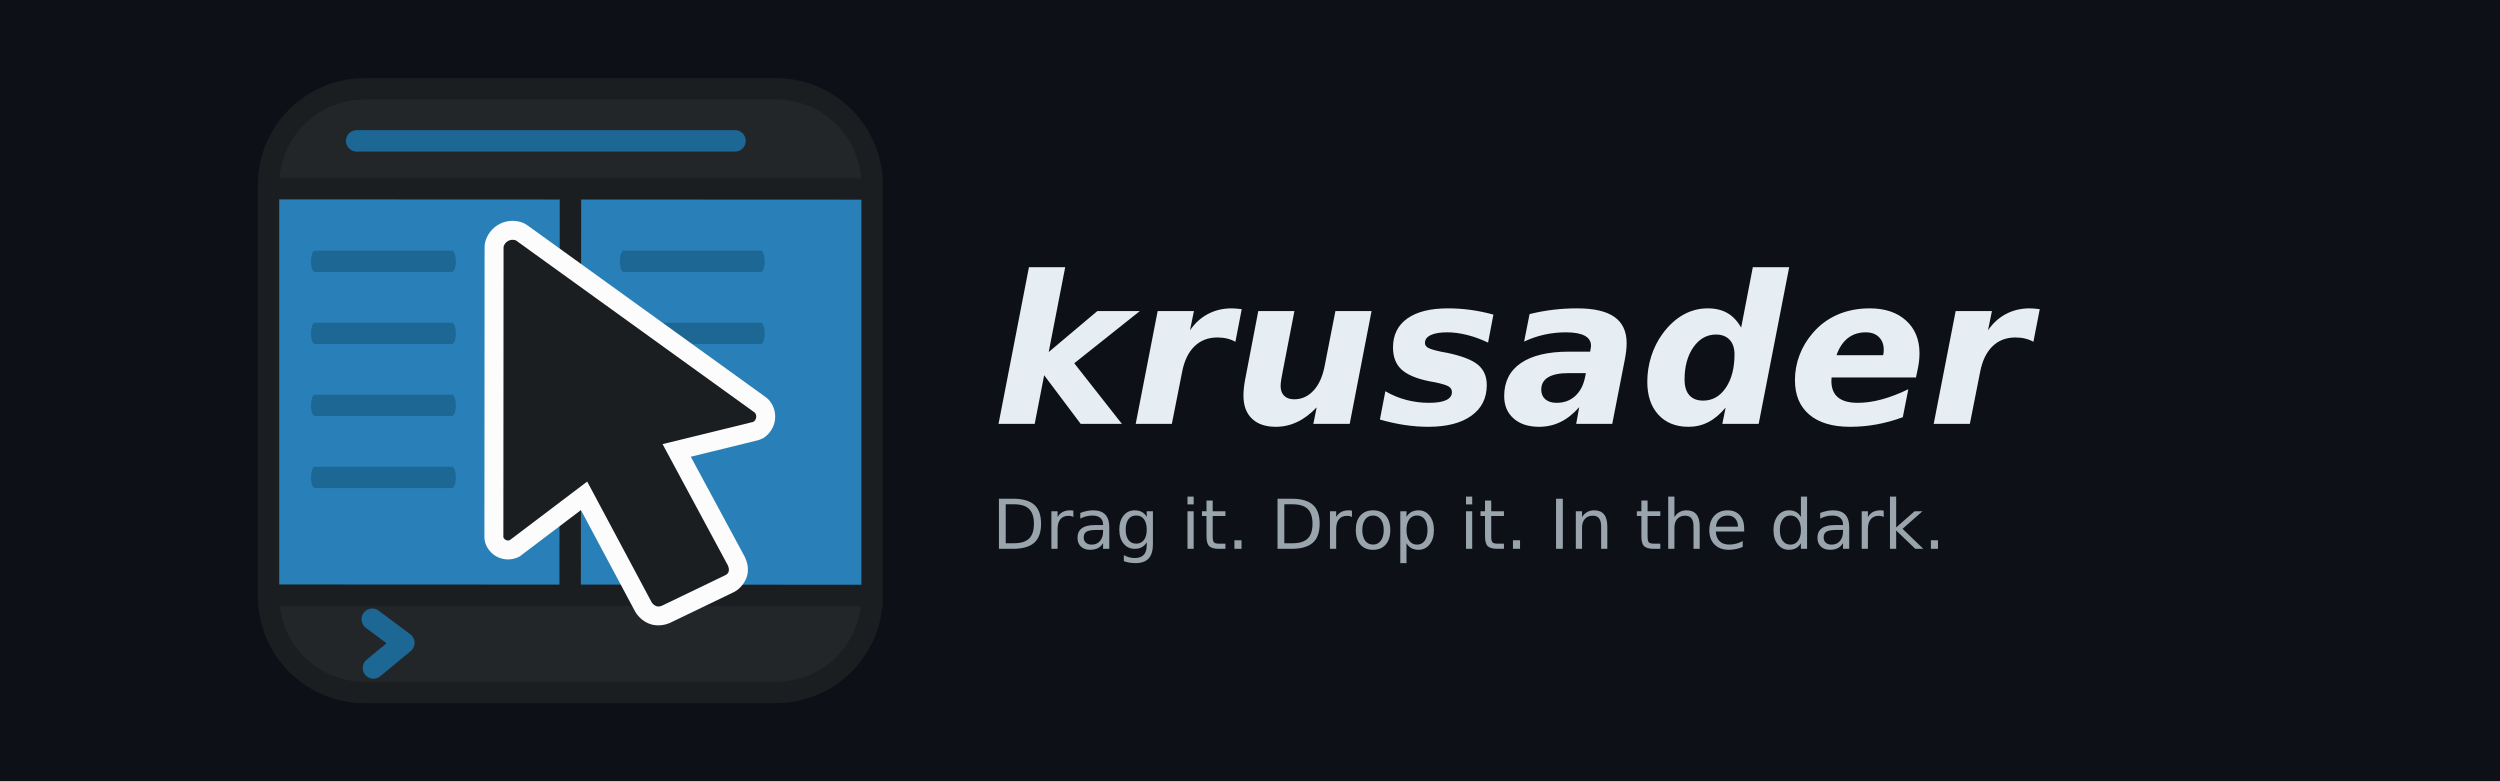
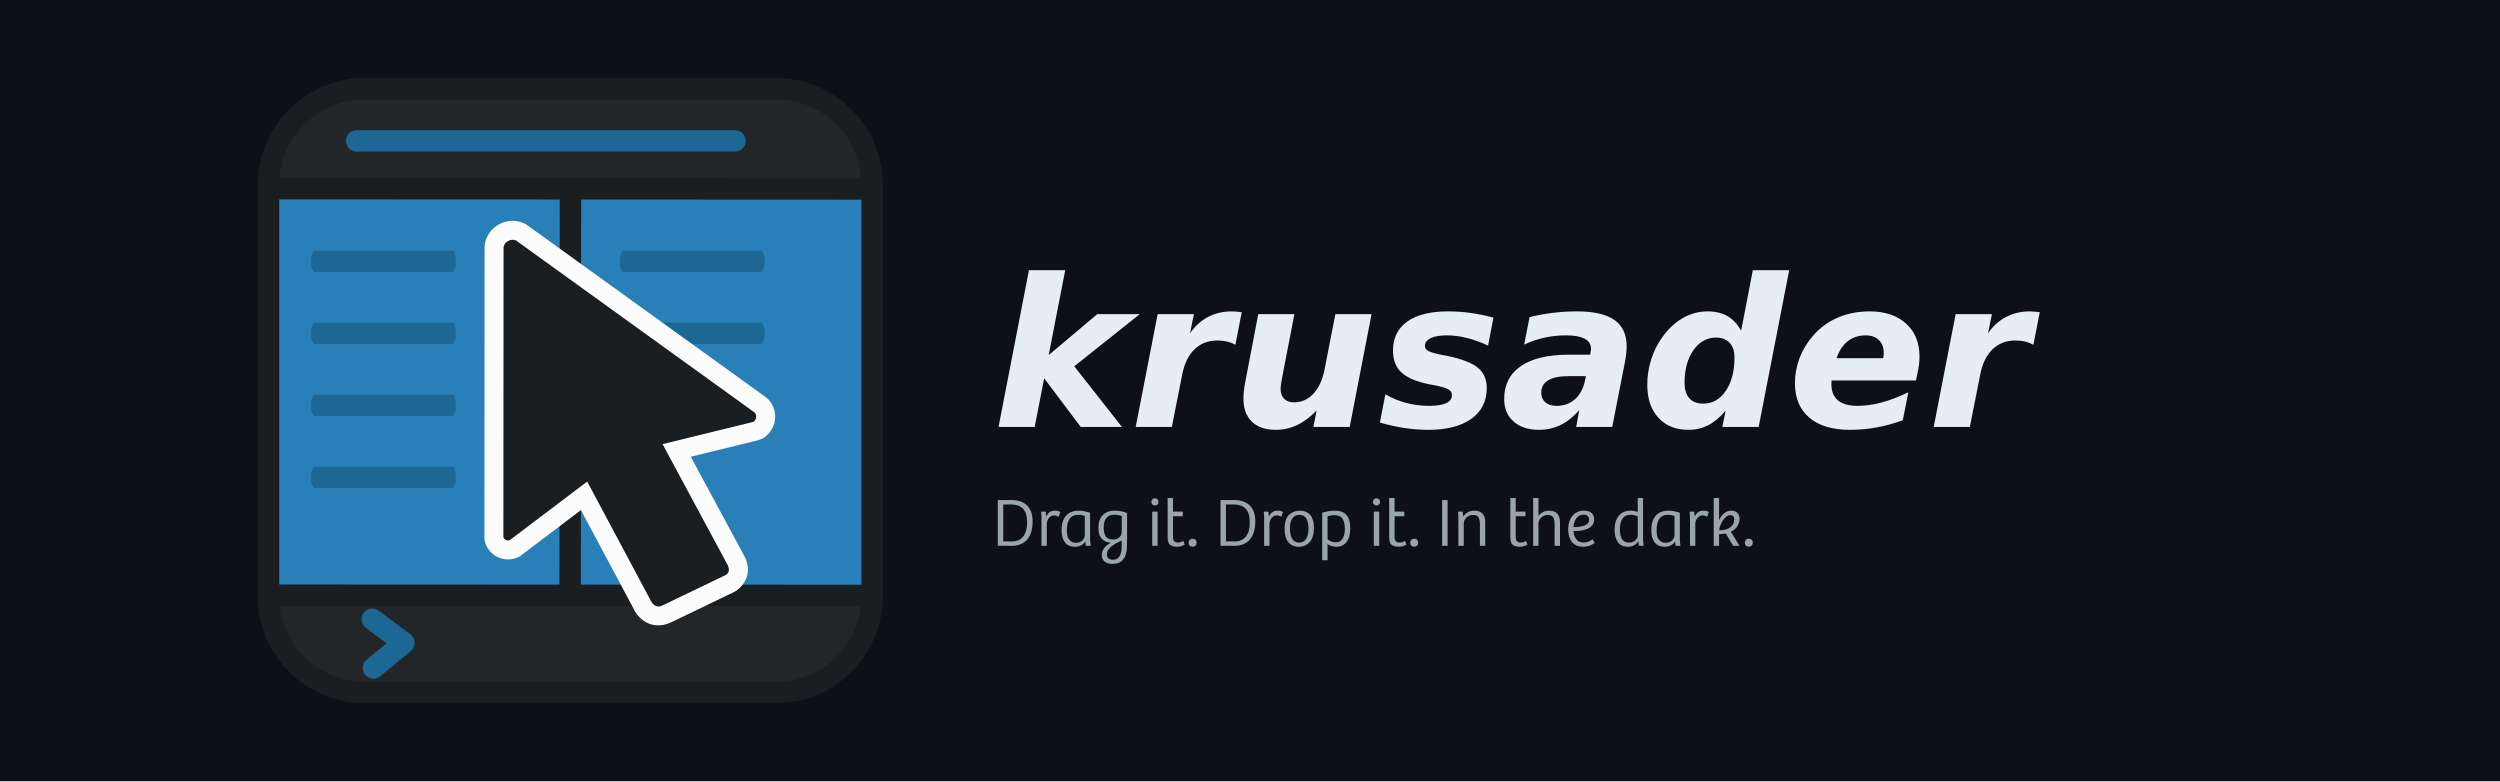
<svg xmlns="http://www.w3.org/2000/svg" width="1600" height="500" viewBox="0 0 1600 500" role="img" aria-label="Krusader">
  <rect width="1600" height="500" fill="#0d1117" />
  <svg x="165.0" y="50.0" width="400" height="400" viewBox="0 0 200 200">
    <defs id="defs3" />
    <path d="M 1.356,168.25 C 1.356,168.25 18.611,194 18.611,194 L 181.765,194 C 181.765,194 197.823,168.25 197.823,168.25 L 1.356,168.25 z" id="path2986" style="fill:#232629" />
    <path d="M 196.573,36.316 L 3.419,36.316 L 3.419,165.44 L 196.573,165.44 L 196.573,36.316 z" id="path2988" style="fill:#2980b9" />
    <path d="M 18.486,5.427 C 18.486,5.427 1.919,33.234 1.919,33.234 L 198.323,33.234 C 198.323,33.234 180.515,5.427 180.515,5.427 L 18.486,5.427 z" id="path2990" style="fill:#232629" />
    <path d="M 31.685,16.653 C 30.45,16.635 29.3,17.285 28.677,18.352 C 28.054,19.42 28.054,20.74 28.677,21.807 C 29.3,22.875 30.45,23.524 31.685,23.507 L 152.659,23.507 C 153.895,23.524 155.044,22.875 155.667,21.807 C 156.29,20.74 156.29,19.42 155.667,18.352 C 155.044,17.285 153.895,16.635 152.659,16.653 L 31.685,16.653 z" id="path2992" style="fill:#1d6794" />
    <path d="M 34.236,0 C 15.328,0 0,15.327 0,34.234 L 0,165.766 C 0,184.673 15.328,200 34.236,200 L 165.764,200 C 184.672,200 200,184.673 200,165.766 L 200,34.234 C 200,15.327 184.672,0 165.764,0 L 34.236,0 z M 34.236,6.854 L 165.764,6.854 C 180.25,6.854 191.926,17.854 193.035,32.033 L 6.965,31.947 C 8.113,17.809 19.779,6.854 34.236,6.854 z M 6.854,38.801 L 96.616,38.843 L 96.522,162.073 L 6.854,162.03 L 6.854,38.801 z M 103.47,38.843 L 193.146,38.886 L 193.146,162.116 L 103.376,162.073 L 103.47,38.843 z M 7.034,168.884 L 192.949,168.97 C 191.382,182.662 179.907,193.146 165.764,193.146 L 34.236,193.146 C 20.063,193.146 8.562,182.619 7.034,168.884 z" id="path2994" style="fill:#1b1e20;fill-rule:evenodd" />
    <path d="M 36.455,169.737 C 35.003,169.807 33.754,170.786 33.338,172.179 C 32.921,173.571 33.429,175.075 34.605,175.931 L 41.193,180.848 L 34.819,186.108 C 33.359,187.315 33.154,189.476 34.36,190.936 C 35.567,192.396 37.728,192.601 39.188,191.394 L 48.921,183.35 C 49.732,182.68 50.191,181.676 50.166,180.624 C 50.141,179.573 49.635,178.591 48.792,177.961 L 38.7,170.439 C 38.058,169.947 37.263,169.699 36.455,169.737 z" id="path2996" style="fill:#1d6794" />
    <path d="M 18.272,55.195 C 17.824,55.178 17.407,55.827 17.182,56.895 C 16.956,57.962 16.956,59.282 17.182,60.35 C 17.407,61.417 17.824,62.067 18.272,62.049 L 62.116,62.049 C 62.564,62.067 62.98,61.417 63.206,60.35 C 63.432,59.282 63.432,57.962 63.206,56.895 C 62.98,55.827 62.564,55.178 62.116,55.195 L 18.272,55.195 z" id="path2998" style="fill:#1d6794" />
    <path d="M 18.272,78.245 C 17.824,78.228 17.407,78.877 17.182,79.945 C 16.956,81.012 16.956,82.332 17.182,83.4 C 17.407,84.467 17.824,85.117 18.272,85.099 L 62.116,85.099 C 62.564,85.117 62.98,84.467 63.206,83.4 C 63.432,82.332 63.432,81.012 63.206,79.945 C 62.98,78.877 62.564,78.228 62.116,78.245 L 18.272,78.245 z" id="path3000" style="fill:#1d6794" />
    <path d="M 18.272,101.295 C 17.824,101.278 17.407,101.927 17.182,102.995 C 16.956,104.062 16.956,105.382 17.182,106.45 C 17.407,107.517 17.824,108.167 18.272,108.149 L 62.116,108.149 C 62.564,108.167 62.98,107.517 63.206,106.45 C 63.432,105.382 63.432,104.062 63.206,102.995 C 62.98,101.927 62.564,101.278 62.116,101.295 L 18.272,101.295 z" id="path3002" style="fill:#1d6794" />
    <path d="M 18.272,124.345 C 17.824,124.328 17.407,124.977 17.182,126.045 C 16.956,127.112 16.956,128.432 17.182,129.5 C 17.407,130.567 17.824,131.216 18.272,131.199 L 62.116,131.199 C 62.564,131.216 62.98,130.567 63.206,129.5 C 63.432,128.432 63.432,127.112 63.206,126.045 C 62.98,124.977 62.564,124.328 62.116,124.345 L 18.272,124.345 z" id="path3004" style="fill:#1d6794" />
    <path d="M 117.087,55.195 C 116.639,55.178 116.223,55.827 115.997,56.895 C 115.771,57.962 115.771,59.282 115.997,60.35 C 116.223,61.417 116.639,62.067 117.087,62.049 L 160.931,62.049 C 161.379,62.067 161.796,61.417 162.021,60.35 C 162.247,59.282 162.247,57.962 162.021,56.895 C 161.796,55.827 161.379,55.178 160.931,55.195 L 117.087,55.195 z" id="path3006" style="fill:#1d6794" />
    <path d="M 117.087,78.245 C 116.639,78.228 116.223,78.877 115.997,79.945 C 115.771,81.012 115.771,82.332 115.997,83.4 C 116.223,84.467 116.639,85.117 117.087,85.099 L 160.931,85.099 C 161.379,85.117 161.796,84.467 162.021,83.4 C 162.247,82.332 162.247,81.012 162.021,79.945 C 161.796,78.877 161.379,78.228 160.931,78.245 L 117.087,78.245 z" id="path3008" style="fill:#1d6794" />
    <path d="M 82.067,45.686 C 81.486,45.652 80.882,45.668 80.239,45.76 C 79.585,45.855 79,46.011 78.497,46.189 C 77.938,46.388 77.41,46.64 76.919,46.931 C 76.441,47.215 75.968,47.554 75.522,47.95 C 75.077,48.346 74.685,48.775 74.346,49.218 C 74.051,49.603 73.72,50.088 73.415,50.704 C 73.119,51.303 72.924,51.86 72.784,52.384 C 72.653,52.878 72.585,53.387 72.581,53.898 C 72.577,54.412 72.574,54.901 72.57,55.364 C 72.57,55.364 72.513,145.978 72.513,145.978 C 72.513,146.228 72.506,146.523 72.506,146.866 C 72.507,147.504 72.608,148.138 72.805,148.745 C 72.28,147.133 72.25,147.212 72.87,148.946 C 73.225,149.946 73.762,150.781 74.355,151.449 C 74.949,152.117 75.723,152.757 76.673,153.226 C 77.595,153.682 78.591,153.94 79.612,154 C 80.633,154.06 81.681,153.909 82.615,153.577 C 84.587,152.877 84.775,152.569 83.309,153.261 C 83.634,153.11 83.944,152.93 84.237,152.724 C 84.801,152.322 84.762,152.394 84.238,152.709 C 84.341,152.642 84.441,152.572 84.539,152.499 C 84.633,152.428 84.744,152.342 84.873,152.245 C 84.873,152.245 103.399,138.224 103.399,138.224 C 103.399,138.224 120.715,170.653 120.715,170.653 C 120.87,170.949 121.049,171.231 121.25,171.497 C 122.218,172.771 123.68,174.127 125.811,174.782 C 127.942,175.436 130.455,175.064 132.244,174.152 C 139.083,170.85 145.519,167.766 152.375,164.456 C 152.435,164.426 152.495,164.394 152.555,164.361 C 154.628,163.272 156.393,160.764 156.726,158.561 C 157.058,156.359 156.517,154.684 155.895,153.34 C 155.836,153.212 155.772,153.087 155.704,152.964 C 155.704,152.964 138.549,121.153 138.549,121.153 C 138.549,121.153 151.968,117.864 158.679,116.22 C 159.069,116.124 159.485,116.02 159.92,115.913 C 160.506,115.772 161.067,115.544 161.586,115.237 C 161.028,115.569 161.599,115.462 162.837,114.361 C 163.607,113.677 164.248,112.84 164.715,111.897 C 164.901,111.52 165.122,111.026 165.289,110.397 C 165.447,109.807 165.516,109.266 165.544,108.779 C 165.573,108.294 165.569,107.749 165.482,107.143 C 165.389,106.499 165.228,105.989 165.087,105.593 C 164.683,104.455 164.136,103.705 163.789,103.268 C 163.443,102.834 163.038,102.45 162.588,102.126 C 162.273,101.898 161.968,101.68 161.67,101.464 C 161.67,101.464 87.353,47.874 87.353,47.874 C 86.98,47.605 86.597,47.335 86.209,47.055 C 85.828,46.779 85.416,46.548 84.981,46.367 C 85.096,46.414 84.731,46.206 83.865,45.974 C 83.257,45.812 82.647,45.72 82.067,45.686 z" id="path3010" style="fill:#fcfcfc" />
    <path d="M 81.707,51.738 C 81.501,51.726 81.297,51.733 81.1,51.762 C 80.904,51.79 80.714,51.84 80.531,51.905 C 80.349,51.97 80.175,52.052 80.01,52.15 C 79.845,52.247 79.691,52.359 79.548,52.486 C 79.405,52.613 79.276,52.754 79.159,52.906 C 79.043,53.058 78.936,53.22 78.85,53.394 C 78.764,53.568 78.696,53.756 78.645,53.948 C 78.641,54.434 78.641,54.921 78.638,55.408 C 78.638,55.408 78.576,145.978 78.576,145.978 C 78.576,146.275 78.573,146.571 78.573,146.868 C 78.577,146.88 78.576,146.895 78.58,146.908 C 78.648,147.1 78.755,147.272 78.889,147.423 C 79.022,147.573 79.181,147.7 79.364,147.79 C 79.547,147.881 79.753,147.936 79.969,147.949 C 80.186,147.962 80.392,147.93 80.584,147.862 C 80.634,147.845 80.67,147.804 80.717,147.781 C 80.775,147.74 80.835,147.679 80.892,147.649 C 81.003,147.565 81.115,147.482 81.226,147.398 C 81.226,147.398 105.403,129.1 105.403,129.1 C 105.403,129.1 126.079,167.825 126.079,167.825 C 126.955,168.979 128.104,169.454 129.487,168.749 C 129.487,168.749 149.735,158.993 149.735,158.993 C 150.944,158.358 150.949,157.09 150.391,155.884 C 150.391,155.884 129.521,117.118 129.521,117.118 C 129.521,117.118 157.237,110.325 157.237,110.325 C 157.65,110.224 158.063,110.126 158.475,110.025 C 158.586,109.958 158.71,109.913 158.806,109.828 C 159.002,109.654 159.163,109.444 159.281,109.207 C 159.339,109.088 159.391,108.963 159.426,108.832 C 159.461,108.701 159.481,108.563 159.489,108.422 C 159.497,108.282 159.494,108.143 159.474,108.008 C 159.455,107.874 159.419,107.744 159.374,107.619 C 159.298,107.405 159.174,107.218 159.035,107.043 C 158.728,106.821 158.421,106.6 158.115,106.379 C 158.115,106.379 83.803,52.797 83.803,52.797 C 83.423,52.522 83.043,52.246 82.662,51.972 C 82.543,51.923 82.427,51.866 82.301,51.832 C 82.11,51.781 81.912,51.75 81.707,51.738 z" id="path3012" style="fill:#1b1e20" />
  </svg>
-   <path d="M639.06 271.28L658.53 170.99L681.73 170.99L671.16 225.32L702.29 199.09L729.49 199.09L687.53 232.48L718.02 271.28L691.65 271.28L668.26 240.15L662.20 271.28M794.71 197.86L790.65 218.75Q788.27 217.39 785.37 216.68Q782.47 215.98 779.12 215.98Q770.29 215.98 764.45 221.65Q758.62 227.32 756.56 238.02L749.98 271.28L726.85 271.28L740.90 199.09L764.10 199.09L761.59 211.46Q766.16 204.63 773.03 200.99Q779.89 197.35 788.27 197.35Q789.49 197.35 791.04 197.48Q792.59 197.61 794.71 197.86M796.84 243.17L805.29 199.09L828.42 199.09L821.14 236.67Q820.37 240.34 819.98 242.92Q819.59 245.50 819.59 246.98Q819.59 251.04 821.85 253.29Q824.11 255.55 828.29 255.55Q835.45 255.55 840.61 250.01Q845.76 244.46 847.70 234.60L854.66 199.09L877.79 199.09L863.81 271.28L840.54 271.28L842.67 260.71Q836.74 266.96 830.23 270.05Q823.72 273.15 816.50 273.15Q806.64 273.15 801.22 267.92Q795.81 262.70 795.81 253.17Q795.81 250.91 796.07 248.40Q796.33 245.88 796.84 243.17M955.78 201.34L952.37 219.26Q945.60 216.04 938.90 214.36Q932.19 212.69 926.20 212.69Q919.37 212.69 915.66 214.46Q911.96 216.23 911.96 219.52Q911.96 221.45 914.02 222.61Q916.08 223.77 922.14 225.06L926.33 225.84Q940.31 228.80 945.92 233.47Q951.53 238.15 951.53 246.46Q951.53 259.03 941.67 266.09Q931.81 273.15 914.08 273.15Q906.67 273.15 898.94 271.99Q891.20 270.83 883.14 268.50L886.63 250.39Q892.88 254.07 900 255.94Q907.12 257.81 914.60 257.81Q921.88 257.81 925.55 256.07Q929.23 254.33 929.23 250.97Q929.23 248.65 927.17 247.36Q925.10 246.08 918.66 244.72L914.47 243.95Q902.09 241.37 896.81 236.34Q891.52 231.32 891.52 222.42Q891.52 210.37 900.64 203.86Q909.76 197.35 926.71 197.35Q934.13 197.35 941.31 198.35Q948.50 199.35 955.78 201.34M1014.95 238.79L1003.87 238.79Q995.23 238.79 990.81 241.47Q986.40 244.14 986.40 249.36Q986.40 253.29 989.01 255.55Q991.62 257.81 996.20 257.81Q1003.29 257.81 1008.05 253.52Q1012.82 249.23 1014.44 241.43L1014.95 238.79M1039.89 230.09L1031.84 271.28L1008.76 271.28L1010.70 260.58Q1005.03 267.02 998.71 270.08Q992.39 273.15 984.98 273.15Q974.73 273.15 968.71 267.83Q962.68 262.51 962.68 253.49Q962.68 239.69 973.35 232.38Q984.01 225.06 1004.12 225.06L1017.72 225.06L1017.98 223.26Q1018.17 222.36 1018.21 221.97Q1018.24 221.58 1018.24 221.26Q1018.24 217.01 1014.21 214.85Q1010.18 212.69 1002.25 212.69Q995.10 212.69 988.40 214.17Q981.69 215.65 975.44 218.62L978.92 201.02Q986.14 199.22 993.71 198.28Q1001.29 197.35 1009.41 197.35Q1025.46 197.35 1033.26 202.86Q1041.05 208.37 1041.05 219.65Q1041.05 221.84 1040.76 224.45Q1040.47 227.06 1039.89 230.09M1090.04 256.39Q1098.93 256.39 1104.51 248.20Q1110.08 240.02 1110.08 226.80Q1110.08 220.81 1106.96 217.46Q1103.83 214.11 1098.22 214.11Q1089.46 214.11 1083.79 222.20Q1078.12 230.28 1078.12 242.92Q1078.12 249.49 1081.18 252.94Q1084.24 256.39 1090.04 256.39M1114.34 209.66L1121.81 170.99L1145.08 170.99L1125.55 271.28L1102.29 271.28L1104.41 260.83Q1099.13 267.15 1093.33 270.15Q1087.53 273.15 1080.63 273.15Q1068.45 273.15 1061.36 265.41Q1054.27 257.68 1054.27 244.33Q1054.27 236.02 1056.75 228.16Q1059.23 220.29 1063.87 213.85Q1069.74 205.73 1077.12 201.54Q1084.50 197.35 1092.94 197.35Q1100.35 197.35 1105.54 200.35Q1110.73 203.34 1114.34 209.66M1227 237.89L1226.23 241.56L1172.22 241.56Q1172.22 241.95 1172.15 242.69Q1172.09 243.43 1172.09 243.82Q1172.09 250.84 1176.31 254.33Q1180.53 257.81 1188.97 257.81Q1196.26 257.81 1204.35 255.61Q1212.44 253.42 1221.33 249.10L1217.79 267.02Q1209.34 270.12 1201 271.63Q1192.65 273.15 1184.01 273.15Q1167.13 273.15 1157.94 265.35Q1148.76 257.55 1148.76 243.30Q1148.76 235.05 1151.69 227.29Q1154.62 219.52 1160.23 213.08Q1166.87 205.34 1176.12 201.34Q1185.37 197.35 1196.64 197.35Q1211.28 197.35 1219.88 205.15Q1228.48 212.95 1228.48 226.16Q1228.48 228.74 1228.13 231.61Q1227.78 234.47 1227 237.89M1175.38 227.32L1205.22 227.32Q1205.41 226.48 1205.51 225.61Q1205.60 224.74 1205.60 223.90Q1205.60 218.75 1202.51 215.72Q1199.42 212.69 1194.13 212.69Q1187.36 212.69 1182.63 216.39Q1177.89 220.10 1175.38 227.32M1305.44 197.86L1301.38 218.75Q1299 217.39 1296.10 216.68Q1293.20 215.98 1289.84 215.98Q1281.01 215.98 1275.18 221.65Q1269.35 227.32 1267.29 238.02L1260.71 271.28L1237.57 271.28L1251.62 199.09L1274.83 199.09L1272.31 211.46Q1276.89 204.63 1283.75 200.99Q1290.62 197.35 1299 197.35Q1300.22 197.35 1301.77 197.48Q1303.31 197.61 1305.44 197.86" fill="#e6edf3" />
-   <path d="M648.90 322.74L643.66 322.74L643.66 347.68L648.90 347.68Q655.54 347.68 658.62 344.67Q661.71 341.67 661.71 335.18Q661.71 328.73 658.62 325.74Q655.54 322.74 648.90 322.74M639.32 351.25L639.32 319.17L648.23 319.17Q657.56 319.17 661.92 323.05Q666.28 326.93 666.28 335.18Q666.28 343.47 661.90 347.36Q657.52 351.25 648.23 351.25M686.95 326.82L686.97 330.88Q686.30 330.50 685.52 330.31Q684.74 330.13 683.79 330.13Q680.44 330.13 678.65 332.31Q676.85 334.49 676.85 338.57L676.85 351.25L672.88 351.25L672.88 327.19L676.85 327.19L676.85 330.92Q678.10 328.73 680.10 327.67Q682.09 326.61 684.95 326.61Q685.36 326.61 685.85 326.66Q686.35 326.71 686.95 326.82M705.98 339.15L702.05 339.15Q697.26 339.15 695.41 340.25Q693.57 341.34 693.57 343.99Q693.57 346.09 694.95 347.33Q696.34 348.56 698.72 348.56Q702.01 348.56 704 346.23Q705.98 343.90 705.98 340.03L705.98 339.15M709.94 337.52L709.94 351.25L705.98 351.25L705.98 347.60Q704.63 349.79 702.61 350.83Q700.59 351.87 697.67 351.87Q693.97 351.87 691.79 349.80Q689.61 347.73 689.61 344.25Q689.61 340.18 692.33 338.12Q695.05 336.06 700.44 336.06L705.98 336.06L705.98 335.67Q705.98 332.94 704.19 331.45Q702.40 329.96 699.15 329.96Q697.09 329.96 695.13 330.45Q693.18 330.95 691.38 331.93L691.38 328.28Q693.54 327.44 695.59 327.03Q697.63 326.61 699.56 326.61Q704.78 326.61 707.36 329.31Q709.94 332.02 709.94 337.52M733.91 338.94Q733.91 334.64 732.14 332.28Q730.37 329.92 727.17 329.92Q723.99 329.92 722.22 332.28Q720.44 334.64 720.44 338.94Q720.44 343.21 722.22 345.58Q723.99 347.94 727.17 347.94Q730.37 347.94 732.14 345.58Q733.91 343.21 733.91 338.94M737.87 327.19L737.87 348.26Q737.87 354.41 735.14 357.40Q732.41 360.40 726.78 360.40Q724.70 360.40 722.85 360.09Q721 359.78 719.26 359.13L719.26 355.29Q721 356.23 722.70 356.68Q724.40 357.14 726.16 357.14Q730.05 357.14 731.98 355.11Q733.91 353.08 733.91 348.97L733.91 347.02Q732.69 349.14 730.78 350.20Q728.87 351.25 726.20 351.25Q721.78 351.25 719.07 347.88Q716.36 344.50 716.36 338.94Q716.36 333.35 719.07 329.98Q721.78 326.61 726.20 326.61Q728.87 326.61 730.78 327.66Q732.69 328.71 733.91 330.84L733.91 327.19M760 351.25L760 327.19L763.95 327.19L763.95 351.25L760 351.25M760 322.83L760 317.82L763.95 317.82L763.95 322.83M772.16 320.35L776.13 320.35L776.13 327.19L784.27 327.19L784.27 330.26L776.13 330.26L776.13 343.32Q776.13 346.26 776.94 347.10Q777.74 347.94 780.21 347.94L784.27 347.94L784.27 351.25L780.21 351.25Q775.64 351.25 773.90 349.54Q772.16 347.83 772.16 343.32L772.16 330.26L769.26 330.26L769.26 327.19L772.16 327.19M790.03 351.25L790.03 345.79L794.56 345.79L794.56 351.25M827.20 322.74L821.96 322.74L821.96 347.68L827.20 347.68Q833.84 347.68 836.92 344.67Q840 341.67 840 335.18Q840 328.73 836.92 325.74Q833.84 322.74 827.20 322.74M817.62 351.25L817.62 319.17L826.53 319.17Q835.86 319.17 840.22 323.05Q844.58 326.93 844.58 335.18Q844.58 343.47 840.20 347.36Q835.81 351.25 826.53 351.25M865.25 326.82L865.27 330.88Q864.60 330.50 863.82 330.31Q863.04 330.13 862.09 330.13Q858.74 330.13 856.94 332.31Q855.15 334.49 855.15 338.57L855.15 351.25L851.18 351.25L851.18 327.19L855.15 327.19L855.15 330.92Q856.40 328.73 858.39 327.67Q860.39 326.61 863.25 326.61Q863.66 326.61 864.15 326.66Q864.65 326.71 865.25 326.82M878.74 329.96Q875.56 329.96 873.71 332.44Q871.87 334.92 871.87 339.24Q871.87 343.56 873.70 346.04Q875.54 348.52 878.74 348.52Q881.90 348.52 883.75 346.03Q885.59 343.54 885.59 339.24Q885.59 334.96 883.75 332.46Q881.90 329.96 878.74 329.96M878.74 326.61Q883.90 326.61 886.84 329.96Q889.78 333.31 889.78 339.24Q889.78 345.15 886.84 348.51Q883.90 351.87 878.74 351.87Q873.56 351.87 870.63 348.51Q867.70 345.15 867.70 339.24Q867.70 333.31 870.63 329.96Q873.56 326.61 878.74 326.61M900.16 347.64L900.16 360.40L896.19 360.40L896.19 327.19L900.16 327.19L900.16 330.84Q901.41 328.69 903.31 327.65Q905.21 326.61 907.85 326.61Q912.23 326.61 914.97 330.09Q917.71 333.57 917.71 339.24Q917.71 344.91 914.97 348.39Q912.23 351.87 907.85 351.87Q905.21 351.87 903.31 350.83Q901.41 349.79 900.16 347.64M913.61 339.24Q913.61 334.88 911.82 332.40Q910.02 329.92 906.88 329.92Q903.75 329.92 901.95 332.40Q900.16 334.88 900.16 339.24Q900.16 343.60 901.95 346.08Q903.75 348.56 906.88 348.56Q910.02 348.56 911.82 346.08Q913.61 343.60 913.61 339.24M938.25 351.25L938.25 327.19L942.21 327.19L942.21 351.25L938.25 351.25M938.25 322.83L938.25 317.82L942.21 317.82L942.21 322.83M950.41 320.35L954.39 320.35L954.39 327.19L962.53 327.19L962.53 330.26L954.39 330.26L954.39 343.32Q954.39 346.26 955.19 347.10Q956 347.94 958.47 347.94L962.53 347.94L962.53 351.25L958.47 351.25Q953.89 351.25 952.15 349.54Q950.41 347.83 950.41 343.32L950.41 330.26L947.51 330.26L947.51 327.19L950.41 327.19M968.29 351.25L968.29 345.79L972.82 345.79L972.82 351.25M995.87 351.25L995.87 319.17L1000.21 319.17L1000.21 351.25M1028.68 336.73L1028.68 351.25L1024.73 351.25L1024.73 336.85Q1024.73 333.44 1023.39 331.74Q1022.06 330.04 1019.40 330.04Q1016.20 330.04 1014.35 332.08Q1012.50 334.13 1012.50 337.65L1012.50 351.25L1008.53 351.25L1008.53 327.19L1012.50 327.19L1012.50 330.92Q1013.92 328.75 1015.84 327.68Q1017.77 326.61 1020.28 326.61Q1024.43 326.61 1026.55 329.17Q1028.68 331.74 1028.68 336.73M1050.49 320.35L1054.46 320.35L1054.46 327.19L1062.60 327.19L1062.60 330.26L1054.46 330.26L1054.46 343.32Q1054.46 346.26 1055.27 347.10Q1056.07 347.94 1058.54 347.94L1062.60 347.94L1062.60 351.25L1058.54 351.25Q1053.97 351.25 1052.23 349.54Q1050.49 347.83 1050.49 343.32L1050.49 330.26L1047.59 330.26L1047.59 327.19L1050.49 327.19M1087.80 336.73L1087.80 351.25L1083.85 351.25L1083.85 336.85Q1083.85 333.44 1082.52 331.74Q1081.19 330.04 1078.52 330.04Q1075.32 330.04 1073.47 332.08Q1071.63 334.13 1071.63 337.65L1071.63 351.25L1067.65 351.25L1067.65 317.82L1071.63 317.82L1071.63 330.92Q1073.04 328.75 1074.97 327.68Q1076.89 326.61 1079.40 326.61Q1083.55 326.61 1085.68 329.17Q1087.80 331.74 1087.80 336.73M1116.27 338.23L1116.27 340.16L1098.10 340.16Q1098.35 344.25 1100.56 346.38Q1102.76 348.52 1106.69 348.52Q1108.97 348.52 1111.10 347.96Q1113.24 347.40 1115.35 346.29L1115.35 350.02Q1113.22 350.93 1110.99 351.40Q1108.75 351.87 1106.45 351.87Q1100.70 351.87 1097.33 348.52Q1093.97 345.17 1093.97 339.45Q1093.97 333.55 1097.16 330.08Q1100.35 326.61 1105.77 326.61Q1110.62 326.61 1113.45 329.73Q1116.27 332.86 1116.27 338.23M1098.22 337.09L1112.32 337.07Q1112.28 333.83 1110.50 331.89Q1108.73 329.96 1105.81 329.96Q1102.50 329.96 1100.51 331.83Q1098.53 333.70 1098.22 337.09M1152.58 330.84L1152.58 317.82L1156.53 317.82L1156.53 351.25L1152.58 351.25L1152.58 347.64Q1151.33 349.79 1149.43 350.83Q1147.53 351.87 1144.87 351.87Q1140.51 351.87 1137.77 348.39Q1135.03 344.91 1135.03 339.24Q1135.03 333.57 1137.77 330.09Q1140.51 326.61 1144.87 326.61Q1147.53 326.61 1149.43 327.65Q1151.33 328.69 1152.58 330.84M1139.11 339.24Q1139.11 343.60 1140.90 346.08Q1142.70 348.56 1145.83 348.56Q1148.97 348.56 1150.78 346.08Q1152.58 343.60 1152.58 339.24Q1152.58 334.88 1150.78 332.40Q1148.97 329.92 1145.83 329.92Q1142.70 329.92 1140.90 332.40Q1139.11 334.88 1139.11 339.24M1179.54 339.15L1175.61 339.15Q1170.82 339.15 1168.97 340.25Q1167.13 341.34 1167.13 343.99Q1167.13 346.09 1168.51 347.33Q1169.90 348.56 1172.28 348.56Q1175.57 348.56 1177.56 346.23Q1179.54 343.90 1179.54 340.03L1179.54 339.15M1183.50 337.52L1183.50 351.25L1179.54 351.25L1179.54 347.60Q1178.19 349.79 1176.17 350.83Q1174.15 351.87 1171.23 351.87Q1167.53 351.87 1165.35 349.80Q1163.17 347.73 1163.17 344.25Q1163.17 340.18 1165.89 338.12Q1168.61 336.06 1174 336.06L1179.54 336.06L1179.54 335.67Q1179.54 332.94 1177.75 331.45Q1175.96 329.96 1172.71 329.96Q1170.65 329.96 1168.69 330.45Q1166.74 330.95 1164.93 331.93L1164.93 328.28Q1167.10 327.44 1169.14 327.03Q1171.19 326.61 1173.12 326.61Q1178.34 326.61 1180.92 329.31Q1183.50 332.02 1183.50 337.52M1205.56 326.82L1205.58 330.88Q1204.92 330.50 1204.13 330.31Q1203.35 330.13 1202.40 330.13Q1199.05 330.13 1197.26 332.31Q1195.46 334.49 1195.46 338.57L1195.46 351.25L1191.49 351.25L1191.49 327.19L1195.46 327.19L1195.46 330.92Q1196.71 328.73 1198.71 327.67Q1200.71 326.61 1203.56 326.61Q1203.97 326.61 1204.46 326.66Q1204.96 326.71 1205.56 326.82M1209.58 351.25L1209.58 317.82L1213.55 317.82L1213.55 337.56L1225.35 327.19L1230.40 327.19L1217.63 338.44L1230.93 351.25L1225.78 351.25L1213.55 339.50L1213.55 351.25M1235.77 351.25L1235.77 345.79L1240.30 345.79L1240.30 351.25" fill="#9aa4ad" />
+   <path d="M639.06 273.22L658.53 172.93L681.73 172.93L671.16 227.26L702.29 201.03L729.49 201.03L687.53 234.42L718.02 273.22L691.65 273.22L668.26 242.09L662.20 273.22M794.71 199.81L790.65 220.69Q788.27 219.33 785.37 218.63Q782.47 217.92 779.12 217.92Q770.29 217.92 764.45 223.59Q758.62 229.26 756.56 239.96L749.98 273.22L726.85 273.22L740.90 201.03L764.10 201.03L761.59 213.40Q766.16 206.57 773.03 202.93Q779.89 199.29 788.27 199.29Q789.49 199.29 791.04 199.42Q792.59 199.55 794.71 199.81M796.84 245.12L805.29 201.03L828.42 201.03L821.14 238.61Q820.37 242.28 819.98 244.86Q819.59 247.44 819.59 248.92Q819.59 252.98 821.85 255.23Q824.11 257.49 828.29 257.49Q835.45 257.49 840.61 251.95Q845.76 246.40 847.70 236.54L854.66 201.03L877.79 201.03L863.81 273.22L840.54 273.22L842.67 262.65Q836.74 268.90 830.23 271.99Q823.72 275.09 816.50 275.09Q806.64 275.09 801.22 269.87Q795.81 264.64 795.81 255.11Q795.81 252.85 796.07 250.34Q796.33 247.82 796.84 245.12M955.78 203.29L952.37 221.20Q945.60 217.98 938.90 216.31Q932.19 214.63 926.20 214.63Q919.37 214.63 915.66 216.40Q911.96 218.17 911.96 221.46Q911.96 223.39 914.02 224.56Q916.08 225.72 922.14 227L926.33 227.78Q940.31 230.74 945.92 235.42Q951.53 240.09 951.53 248.40Q951.53 260.97 941.67 268.03Q931.81 275.09 914.08 275.09Q906.67 275.09 898.94 273.93Q891.20 272.77 883.14 270.45L886.63 252.33Q892.88 256.01 900 257.88Q907.12 259.75 914.60 259.75Q921.88 259.75 925.55 258.01Q929.23 256.27 929.23 252.91Q929.23 250.59 927.17 249.31Q925.10 248.02 918.66 246.66L914.47 245.89Q902.09 243.31 896.81 238.28Q891.52 233.26 891.52 224.36Q891.52 212.31 900.64 205.80Q909.76 199.29 926.71 199.29Q934.13 199.29 941.31 200.29Q948.50 201.29 955.78 203.29M1014.95 240.73L1003.87 240.73Q995.23 240.73 990.81 243.41Q986.40 246.08 986.40 251.30Q986.40 255.23 989.01 257.49Q991.62 259.75 996.20 259.75Q1003.29 259.75 1008.05 255.46Q1012.82 251.17 1014.44 243.38L1014.95 240.73M1039.89 232.03L1031.84 273.22L1008.76 273.22L1010.70 262.52Q1005.03 268.96 998.71 272.02Q992.39 275.09 984.98 275.09Q974.73 275.09 968.71 269.77Q962.68 264.45 962.68 255.43Q962.68 241.64 973.35 234.32Q984.01 227 1004.12 227L1017.72 227L1017.98 225.20Q1018.17 224.30 1018.21 223.91Q1018.24 223.52 1018.24 223.20Q1018.24 218.95 1014.21 216.79Q1010.18 214.63 1002.25 214.63Q995.10 214.63 988.40 216.11Q981.69 217.59 975.44 220.56L978.92 202.96Q986.14 201.16 993.71 200.22Q1001.29 199.29 1009.41 199.29Q1025.46 199.29 1033.26 204.80Q1041.05 210.31 1041.05 221.59Q1041.05 223.78 1040.76 226.39Q1040.47 229 1039.89 232.03M1090.04 258.33Q1098.93 258.33 1104.51 250.14Q1110.08 241.96 1110.08 228.74Q1110.08 222.75 1106.96 219.40Q1103.83 216.05 1098.22 216.05Q1089.46 216.05 1083.79 224.14Q1078.12 232.23 1078.12 244.86Q1078.12 251.43 1081.18 254.88Q1084.24 258.33 1090.04 258.33M1114.34 211.60L1121.81 172.93L1145.08 172.93L1125.55 273.22L1102.29 273.22L1104.41 262.78Q1099.13 269.09 1093.33 272.09Q1087.53 275.09 1080.63 275.09Q1068.45 275.09 1061.36 267.35Q1054.27 259.62 1054.27 246.28Q1054.27 237.96 1056.75 230.10Q1059.23 222.23 1063.87 215.79Q1069.74 207.67 1077.12 203.48Q1084.50 199.29 1092.94 199.29Q1100.35 199.29 1105.54 202.29Q1110.73 205.28 1114.34 211.60M1227 239.83L1226.23 243.50L1172.22 243.50Q1172.22 243.89 1172.15 244.63Q1172.09 245.37 1172.09 245.76Q1172.09 252.79 1176.31 256.27Q1180.53 259.75 1188.97 259.75Q1196.26 259.75 1204.35 257.56Q1212.44 255.36 1221.33 251.05L1217.79 268.96Q1209.34 272.06 1201 273.57Q1192.65 275.09 1184.01 275.09Q1167.13 275.09 1157.94 267.29Q1148.76 259.49 1148.76 245.24Q1148.76 236.99 1151.69 229.23Q1154.62 221.46 1160.23 215.02Q1166.87 207.28 1176.12 203.29Q1185.37 199.29 1196.64 199.29Q1211.28 199.29 1219.88 207.09Q1228.48 214.89 1228.48 228.10Q1228.48 230.68 1228.13 233.55Q1227.78 236.41 1227 239.83M1175.38 229.26L1205.22 229.26Q1205.41 228.42 1205.51 227.55Q1205.60 226.68 1205.60 225.84Q1205.60 220.69 1202.51 217.66Q1199.42 214.63 1194.13 214.63Q1187.36 214.63 1182.63 218.34Q1177.89 222.04 1175.38 229.26M1305.44 199.81L1301.38 220.69Q1299 219.33 1296.10 218.63Q1293.20 217.92 1289.84 217.92Q1281.01 217.92 1275.18 223.59Q1269.35 229.26 1267.29 239.96L1260.71 273.22L1237.57 273.22L1251.62 201.03L1274.83 201.03L1272.31 213.40Q1276.89 206.57 1283.75 202.93Q1290.62 199.29 1299 199.29Q1300.22 199.29 1301.77 199.42Q1303.31 199.55 1305.44 199.81" fill="#e6edf3" />
+   <path d="M647.80 349.31L638.61 349.31L638.61 320.05L647.54 320.05Q653.79 320.05 657.33 323.50Q660.87 326.96 660.87 333.60Q660.87 337.82 659.82 340.95Q658.76 344.07 656.89 345.85Q655.02 347.64 652.75 348.47Q650.49 349.31 647.80 349.31M647.28 322.86L642.08 322.86L642.08 346.49L647.89 346.49Q652.34 346.49 654.84 343.37Q657.35 340.24 657.35 334.44Q657.35 328.14 654.67 325.50Q651.98 322.86 647.28 322.86M669.94 335.36L669.94 349.31L666.55 349.31L666.55 330.43L666.28 327.44L669.23 327.44L669.63 330.61Q671.26 326.82 675.13 326.82Q677.28 326.82 678.60 327.66L677.55 330.70Q675.96 329.86 674.69 329.86Q672.66 329.86 671.34 331.47Q670.02 333.07 669.94 335.36M697.66 328.23L697.66 345.48L698.01 349.31L694.93 349.31L694.66 346.71L694.53 346.67Q692.29 349.92 688.11 349.92Q683.66 349.92 681.53 347.11Q679.40 344.29 679.40 339.32Q679.40 333.38 682.21 330.10Q685.03 326.82 690.44 326.82Q693.92 326.82 697.66 328.23M694.27 342.36L694.27 330.26Q692.60 329.51 689.87 329.51Q682.78 329.51 682.78 339.45Q682.78 341.61 683.22 343.26Q683.66 344.91 685.03 346.14Q686.39 347.37 688.55 347.37Q691.19 347.37 692.73 345.85Q694.27 344.34 694.27 342.36M712.04 360.88Q708.70 360.88 706.92 359.38Q705.14 357.89 705.14 355.20Q705.14 350.54 710.86 347.37Q707.42 347.11 705.20 344.89Q702.98 342.66 702.98 337.82Q702.98 332.46 705.80 329.64Q708.61 326.82 713.23 326.82Q717.72 326.82 721.33 328.36L721.33 344.82Q721.33 347.99 721.20 350.85Q720.93 355.64 718.64 358.26Q716.36 360.88 712.04 360.88M717.94 340.02L717.94 330.21Q715.56 329.42 712.84 329.42Q709.84 329.42 708.11 331.49Q706.37 333.56 706.37 337.47Q706.37 339.06 706.57 340.22Q706.76 341.39 707.34 342.66Q707.91 343.94 709.18 344.62Q710.46 345.30 712.35 345.30Q714.90 345.30 716.42 343.87Q717.94 342.44 717.94 340.02M708.44 354.76Q708.44 358.24 712.35 358.24Q717.90 358.24 717.90 349.26L717.90 345.88Q712.88 348.25 710.66 350.25Q708.44 352.26 708.44 354.76M740.86 327.44L740.86 349.31L737.43 349.31L737.43 327.44L740.86 327.44M736.86 321.19Q736.86 320.22 737.52 319.56Q738.18 318.90 739.15 318.90Q740.12 318.90 740.78 319.56Q741.44 320.22 741.44 321.19Q741.44 322.20 740.78 322.86Q740.12 323.52 739.10 323.52Q738.14 323.52 737.50 322.86Q736.86 322.20 736.86 321.19M747.29 343.32L747.29 318.73L750.72 318.73L750.72 327.44L756.97 327.44L756.97 330.39L750.72 330.39L750.72 343.41Q750.72 345.52 751.51 346.38Q752.30 347.24 753.93 347.24Q755.47 347.24 757.28 346.18L758.29 348.47Q756.18 349.92 753.32 349.92Q751.64 349.92 750.46 349.51Q749.27 349.09 748.65 348.54Q748.04 347.99 747.73 347Q747.42 346.01 747.35 345.28Q747.29 344.56 747.29 343.32M760.71 347.33Q760.71 346.23 761.41 345.50Q762.12 344.78 763.22 344.78Q764.40 344.78 765.11 345.46Q765.81 346.14 765.81 347.28Q765.81 348.43 765.13 349.15Q764.45 349.88 763.35 349.88Q762.12 349.88 761.41 349.20Q760.71 348.52 760.71 347.33M790.32 349.31L781.12 349.31L781.12 320.05L790.06 320.05Q796.30 320.05 799.85 323.50Q803.39 326.96 803.39 333.60Q803.39 337.82 802.33 340.95Q801.28 344.07 799.41 345.85Q797.54 347.64 795.27 348.47Q793 349.31 790.32 349.31M789.79 322.86L784.60 322.86L784.60 346.49L790.41 346.49Q794.85 346.49 797.36 343.37Q799.87 340.24 799.87 334.44Q799.87 328.14 797.18 325.50Q794.50 322.86 789.79 322.86M812.45 335.36L812.45 349.31L809.06 349.31L809.06 330.43L808.80 327.44L811.75 327.44L812.14 330.61Q813.77 326.82 817.64 326.82Q819.80 326.82 821.12 327.66L820.06 330.70Q818.48 329.86 817.20 329.86Q815.18 329.86 813.86 331.47Q812.54 333.07 812.45 335.36M831.46 347.28Q834.45 347.28 835.95 344.82Q837.44 342.36 837.44 338.48Q837.44 329.51 831.64 329.51Q828.64 329.51 827.10 331.77Q825.56 334.04 825.56 337.78Q825.56 347.28 831.46 347.28M822.13 338.22Q822.13 334.96 823.01 332.63Q823.89 330.30 825.41 329.09Q826.93 327.88 828.51 327.35Q830.10 326.82 831.90 326.82Q833 326.82 834.01 327Q835.02 327.18 836.37 327.84Q837.71 328.50 838.65 329.60Q839.60 330.70 840.26 332.81Q840.92 334.92 840.92 337.74Q840.92 343.85 838.24 346.89Q835.55 349.92 831.15 349.92Q826.88 349.92 824.51 346.98Q822.13 344.03 822.13 338.22M849.63 348.25L849.63 358.55L846.20 358.55L846.20 328.14Q850.82 326.82 854.16 326.82Q859.31 326.82 861.73 329.64Q864.15 332.46 864.15 338.13Q864.15 343.81 861.80 346.87Q859.44 349.92 855.26 349.92Q852.05 349.92 849.63 348.25M860.72 338.57Q860.72 334.30 859.22 332.02Q857.73 329.73 853.77 329.73Q851.66 329.73 849.63 330.43L849.63 345.13Q851.88 347.06 855 347.06Q857.90 347.06 859.31 344.64Q860.72 342.22 860.72 338.57M882.68 327.44L882.68 349.31L879.24 349.31L879.24 327.44L882.68 327.44M878.67 321.19Q878.67 320.22 879.33 319.56Q879.99 318.90 880.96 318.90Q881.93 318.90 882.59 319.56Q883.25 320.22 883.25 321.19Q883.25 322.20 882.59 322.86Q881.93 323.52 880.92 323.52Q879.95 323.52 879.31 322.86Q878.67 322.20 878.67 321.19M889.10 343.32L889.10 318.73L892.53 318.73L892.53 327.44L898.78 327.44L898.78 330.39L892.53 330.39L892.53 343.41Q892.53 345.52 893.32 346.38Q894.12 347.24 895.74 347.24Q897.28 347.24 899.09 346.18L900.10 348.47Q897.99 349.92 895.13 349.92Q893.46 349.92 892.27 349.51Q891.08 349.09 890.46 348.54Q889.85 347.99 889.54 347Q889.23 346.01 889.17 345.28Q889.10 344.56 889.10 343.32M902.52 347.33Q902.52 346.23 903.22 345.50Q903.93 344.78 905.03 344.78Q906.22 344.78 906.92 345.46Q907.62 346.14 907.62 347.28Q907.62 348.43 906.94 349.15Q906.26 349.88 905.16 349.88Q903.93 349.88 903.22 349.20Q902.52 348.52 902.52 347.33M926.46 320.05L926.46 349.31L922.98 349.31L922.98 320.05M936.80 334.96L936.80 349.31L933.36 349.31L933.36 330.74L933.14 327.44L936.09 327.44L936.49 330.61Q939.04 326.82 943.57 326.82Q947 326.82 948.79 328.74Q950.57 330.65 950.57 334.39L950.57 349.31L947.14 349.31L947.14 335.45Q947.14 332.63 946.21 331.09Q945.29 329.55 942.74 329.55Q940.27 329.55 938.53 331.22Q936.80 332.90 936.80 334.96M966.63 343.32L966.63 318.73L970.06 318.73L970.06 327.44L976.31 327.44L976.31 330.39L970.06 330.39L970.06 343.41Q970.06 345.52 970.85 346.38Q971.64 347.24 973.27 347.24Q974.81 347.24 976.62 346.18L977.63 348.47Q975.52 349.92 972.66 349.92Q970.98 349.92 969.80 349.51Q968.61 349.09 967.99 348.54Q967.38 347.99 967.07 347Q966.76 346.01 966.69 345.28Q966.63 344.56 966.63 343.32M984.62 334.96L984.62 349.31L981.24 349.31L981.24 318.73L984.62 318.73L984.62 330.12Q987.35 326.82 991.40 326.82Q998.40 326.82 998.40 334.39L998.40 349.31L994.96 349.31L994.96 335.32Q994.96 332.59 994.04 331.07Q993.12 329.55 990.48 329.55Q988.14 329.55 986.38 331.25Q984.62 332.94 984.62 334.96M1013.84 326.82Q1016.88 326.82 1018.57 328.32Q1020.26 329.82 1020.26 332.28Q1020.26 334.57 1019.03 336.17Q1017.80 337.78 1015.78 338.53Q1013.75 339.28 1011.93 339.56Q1010.10 339.85 1008.16 339.85Q1007.94 339.85 1007.57 339.83Q1007.20 339.80 1007.02 339.80Q1007.15 342.88 1008.78 345.04Q1010.41 347.20 1013.62 347.20Q1016.52 347.20 1019.25 345.17L1020.57 347.42Q1017.58 349.92 1013.40 349.92Q1008.47 349.92 1006.05 346.91Q1003.63 343.90 1003.63 338.70Q1003.63 333.60 1006.32 330.21Q1009 326.82 1013.84 326.82M1017.05 332.68Q1017.05 331.14 1016.11 330.26Q1015.16 329.38 1013.66 329.38Q1010.45 329.38 1008.80 331.80Q1007.15 334.22 1007.02 337.30Q1007.15 337.30 1007.44 337.32Q1007.72 337.34 1007.90 337.34Q1009.26 337.34 1010.63 337.14Q1011.99 336.94 1013.55 336.50Q1015.12 336.06 1016.08 335.07Q1017.05 334.08 1017.05 332.68M1043.63 326.82Q1045.87 326.82 1048.16 327.62L1048.16 318.73L1051.55 318.73L1051.55 345.35L1051.90 349.31L1048.86 349.31L1048.56 346.67L1048.38 346.62Q1046.05 349.92 1041.91 349.92Q1037.42 349.92 1035.38 346.89Q1033.33 343.85 1033.33 339.01Q1033.33 333.38 1036.04 330.10Q1038.74 326.82 1043.63 326.82M1048.16 342.58L1048.16 330.52Q1046.14 329.46 1043.50 329.46Q1040.06 329.46 1038.39 331.97Q1036.72 334.48 1036.72 338.62Q1036.72 347.28 1042.44 347.28Q1044.99 347.28 1046.58 345.83Q1048.16 344.38 1048.16 342.58M1075.09 328.23L1075.09 345.48L1075.44 349.31L1072.36 349.31L1072.10 346.71L1071.96 346.67Q1069.72 349.92 1065.54 349.92Q1061.10 349.92 1058.96 347.11Q1056.83 344.29 1056.83 339.32Q1056.83 333.38 1059.64 330.10Q1062.46 326.82 1067.87 326.82Q1071.35 326.82 1075.09 328.23M1071.70 342.36L1071.70 330.26Q1070.03 329.51 1067.30 329.51Q1060.22 329.51 1060.22 339.45Q1060.22 341.61 1060.66 343.26Q1061.10 344.91 1062.46 346.14Q1063.82 347.37 1065.98 347.37Q1068.62 347.37 1070.16 345.85Q1071.70 344.34 1071.70 342.36M1084.99 335.36L1084.99 349.31L1081.60 349.31L1081.60 330.43L1081.34 327.44L1084.28 327.44L1084.68 330.61Q1086.31 326.82 1090.18 326.82Q1092.34 326.82 1093.66 327.66L1092.60 330.70Q1091.02 329.86 1089.74 329.86Q1087.72 329.86 1086.40 331.47Q1085.08 333.07 1084.99 335.36M1113.32 332.06Q1113.32 334.26 1112 336.59Q1110.68 338.92 1107.78 340.33L1113.24 349.31L1109.23 349.31L1104.52 341.43Q1102.41 341.87 1100.21 341.87L1100.21 349.31L1096.78 349.31L1096.78 318.73L1100.21 318.73L1100.21 332.98Q1101.18 330.48 1103.27 328.65Q1105.36 326.82 1108.13 326.82Q1110.38 326.82 1111.85 328.17Q1113.32 329.51 1113.32 332.06M1109.89 332.41Q1109.89 331.09 1109.23 330.39Q1108.57 329.68 1107.43 329.68Q1105.05 329.68 1102.90 332.76Q1100.74 335.84 1100.21 339.36Q1104.70 339.45 1107.30 337.58Q1109.89 335.71 1109.89 332.41M1116.67 347.33Q1116.67 346.23 1117.37 345.50Q1118.08 344.78 1119.18 344.78Q1120.36 344.78 1121.07 345.46Q1121.77 346.14 1121.77 347.28Q1121.77 348.43 1121.09 349.15Q1120.41 349.88 1119.31 349.88Q1118.08 349.88 1117.37 349.20Q1116.67 348.52 1116.67 347.33" fill="#9aa4ad" />
</svg>
